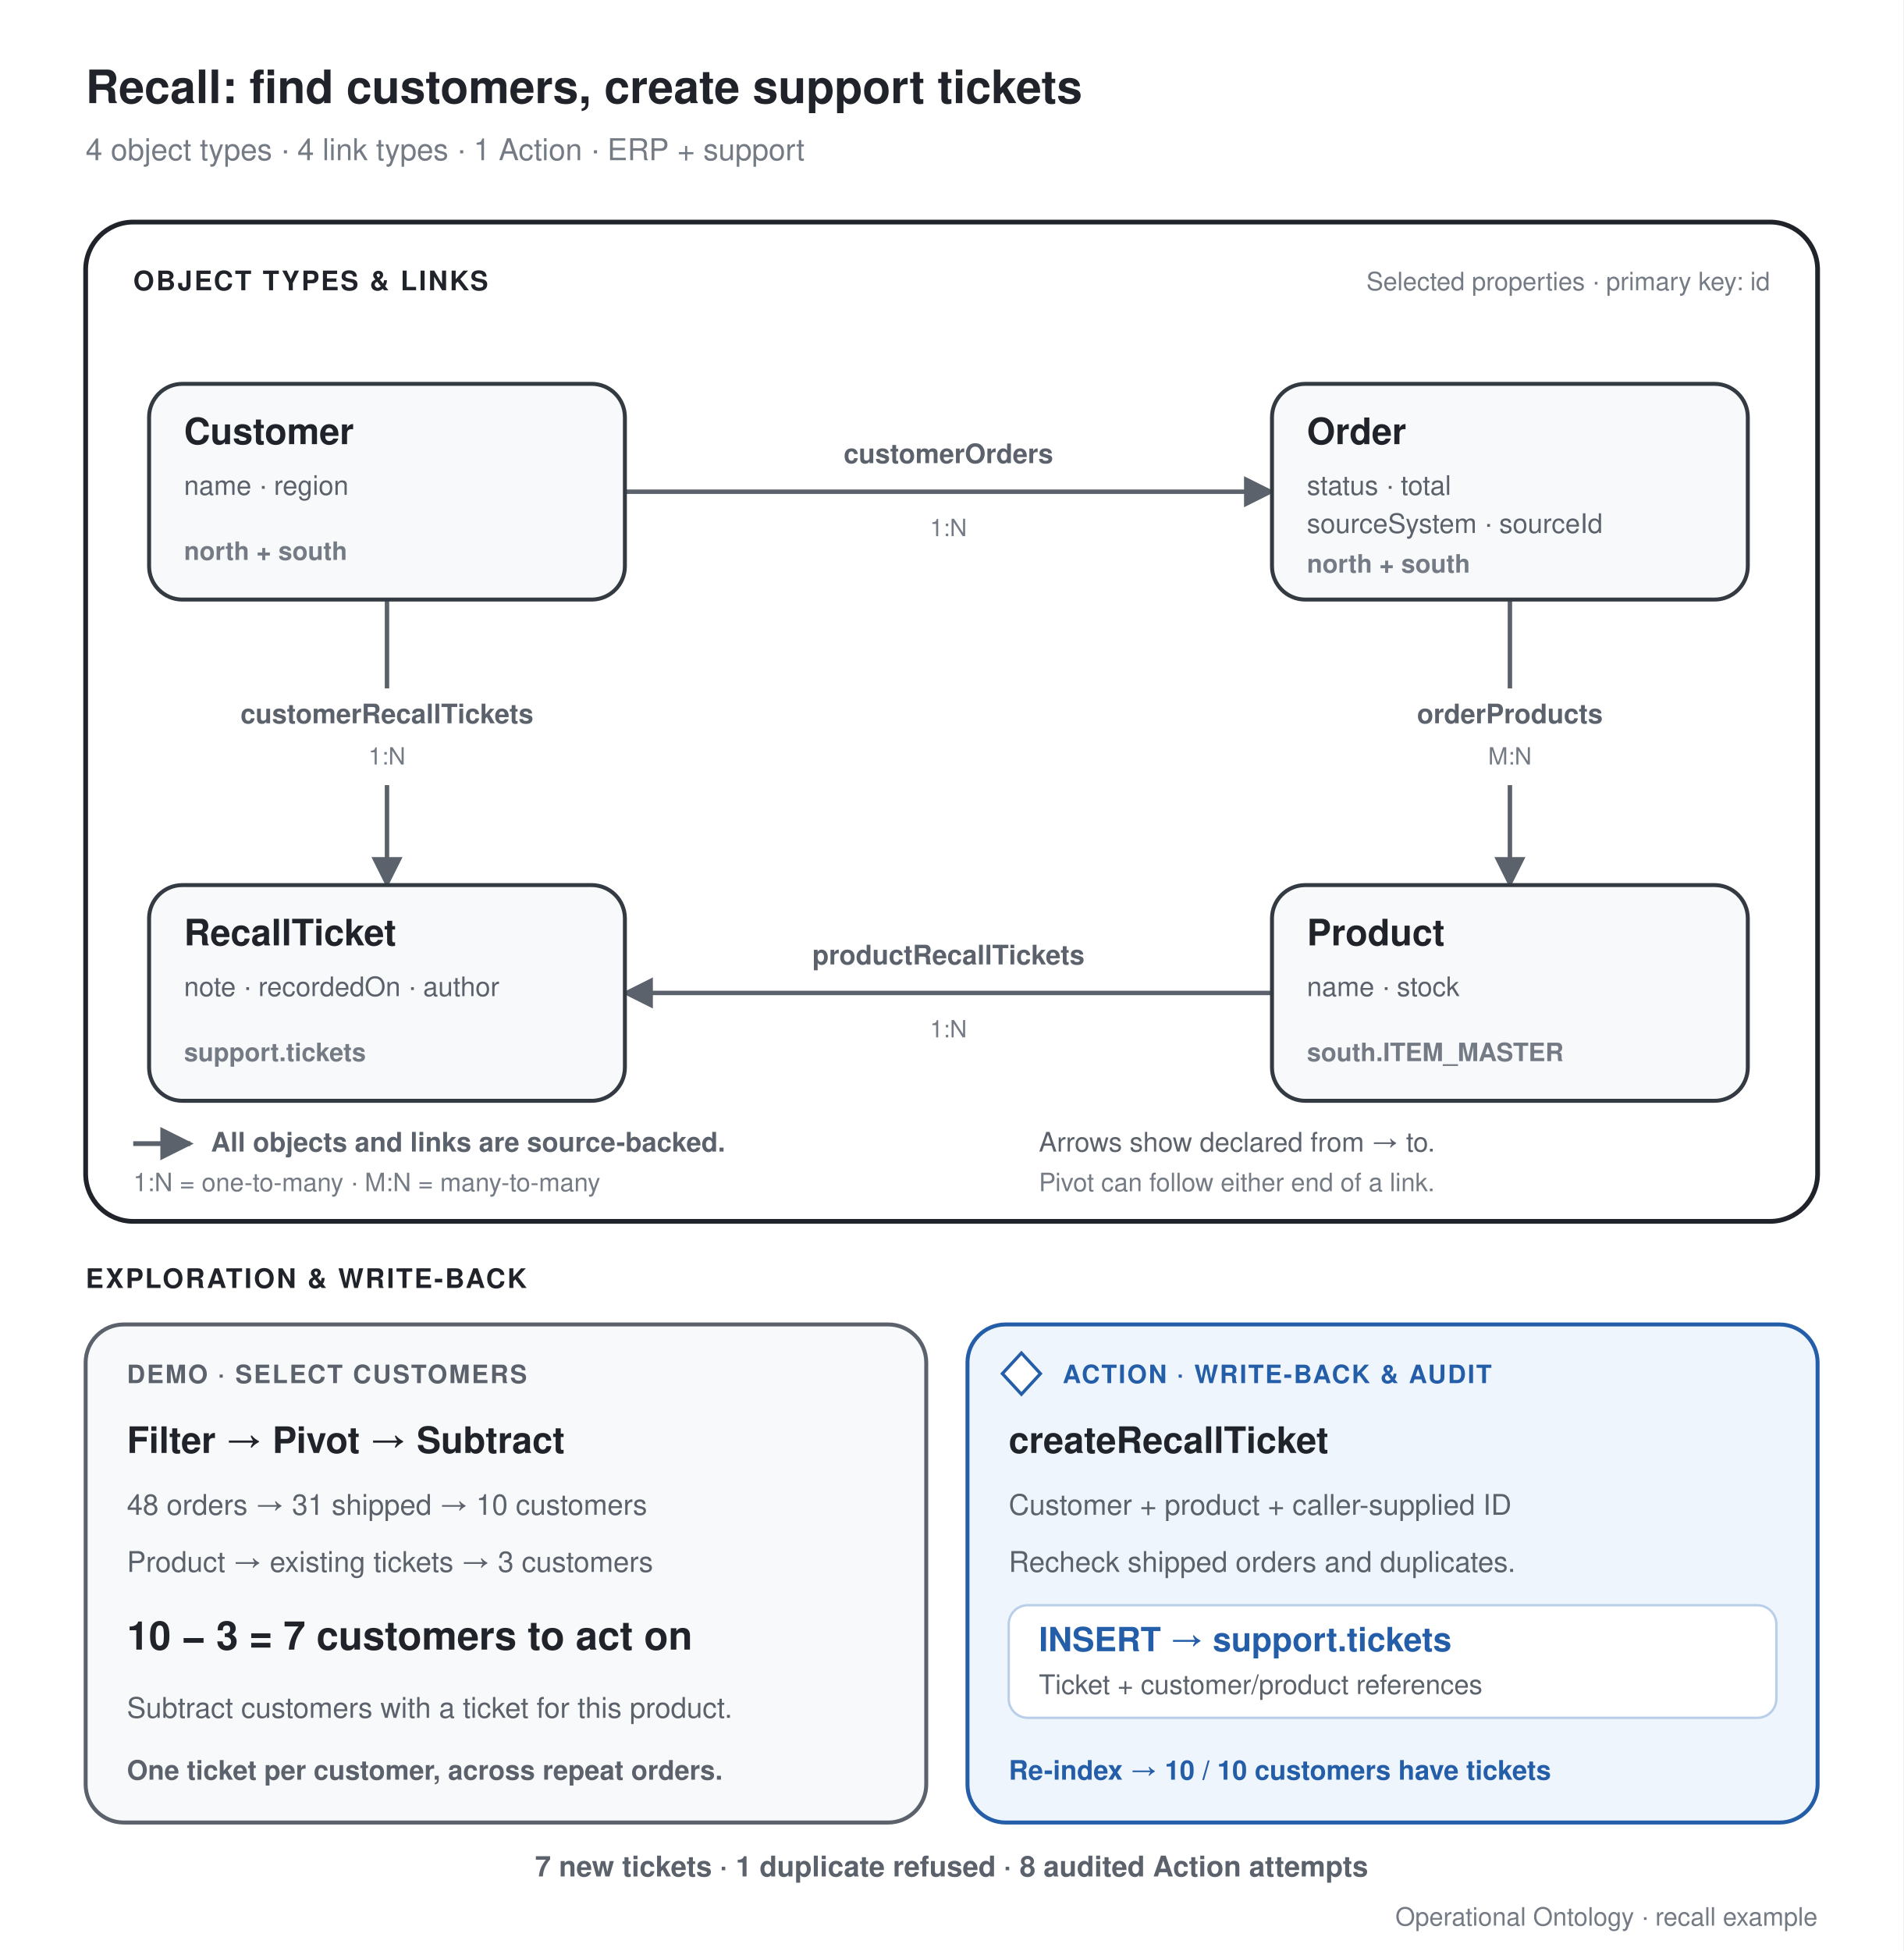
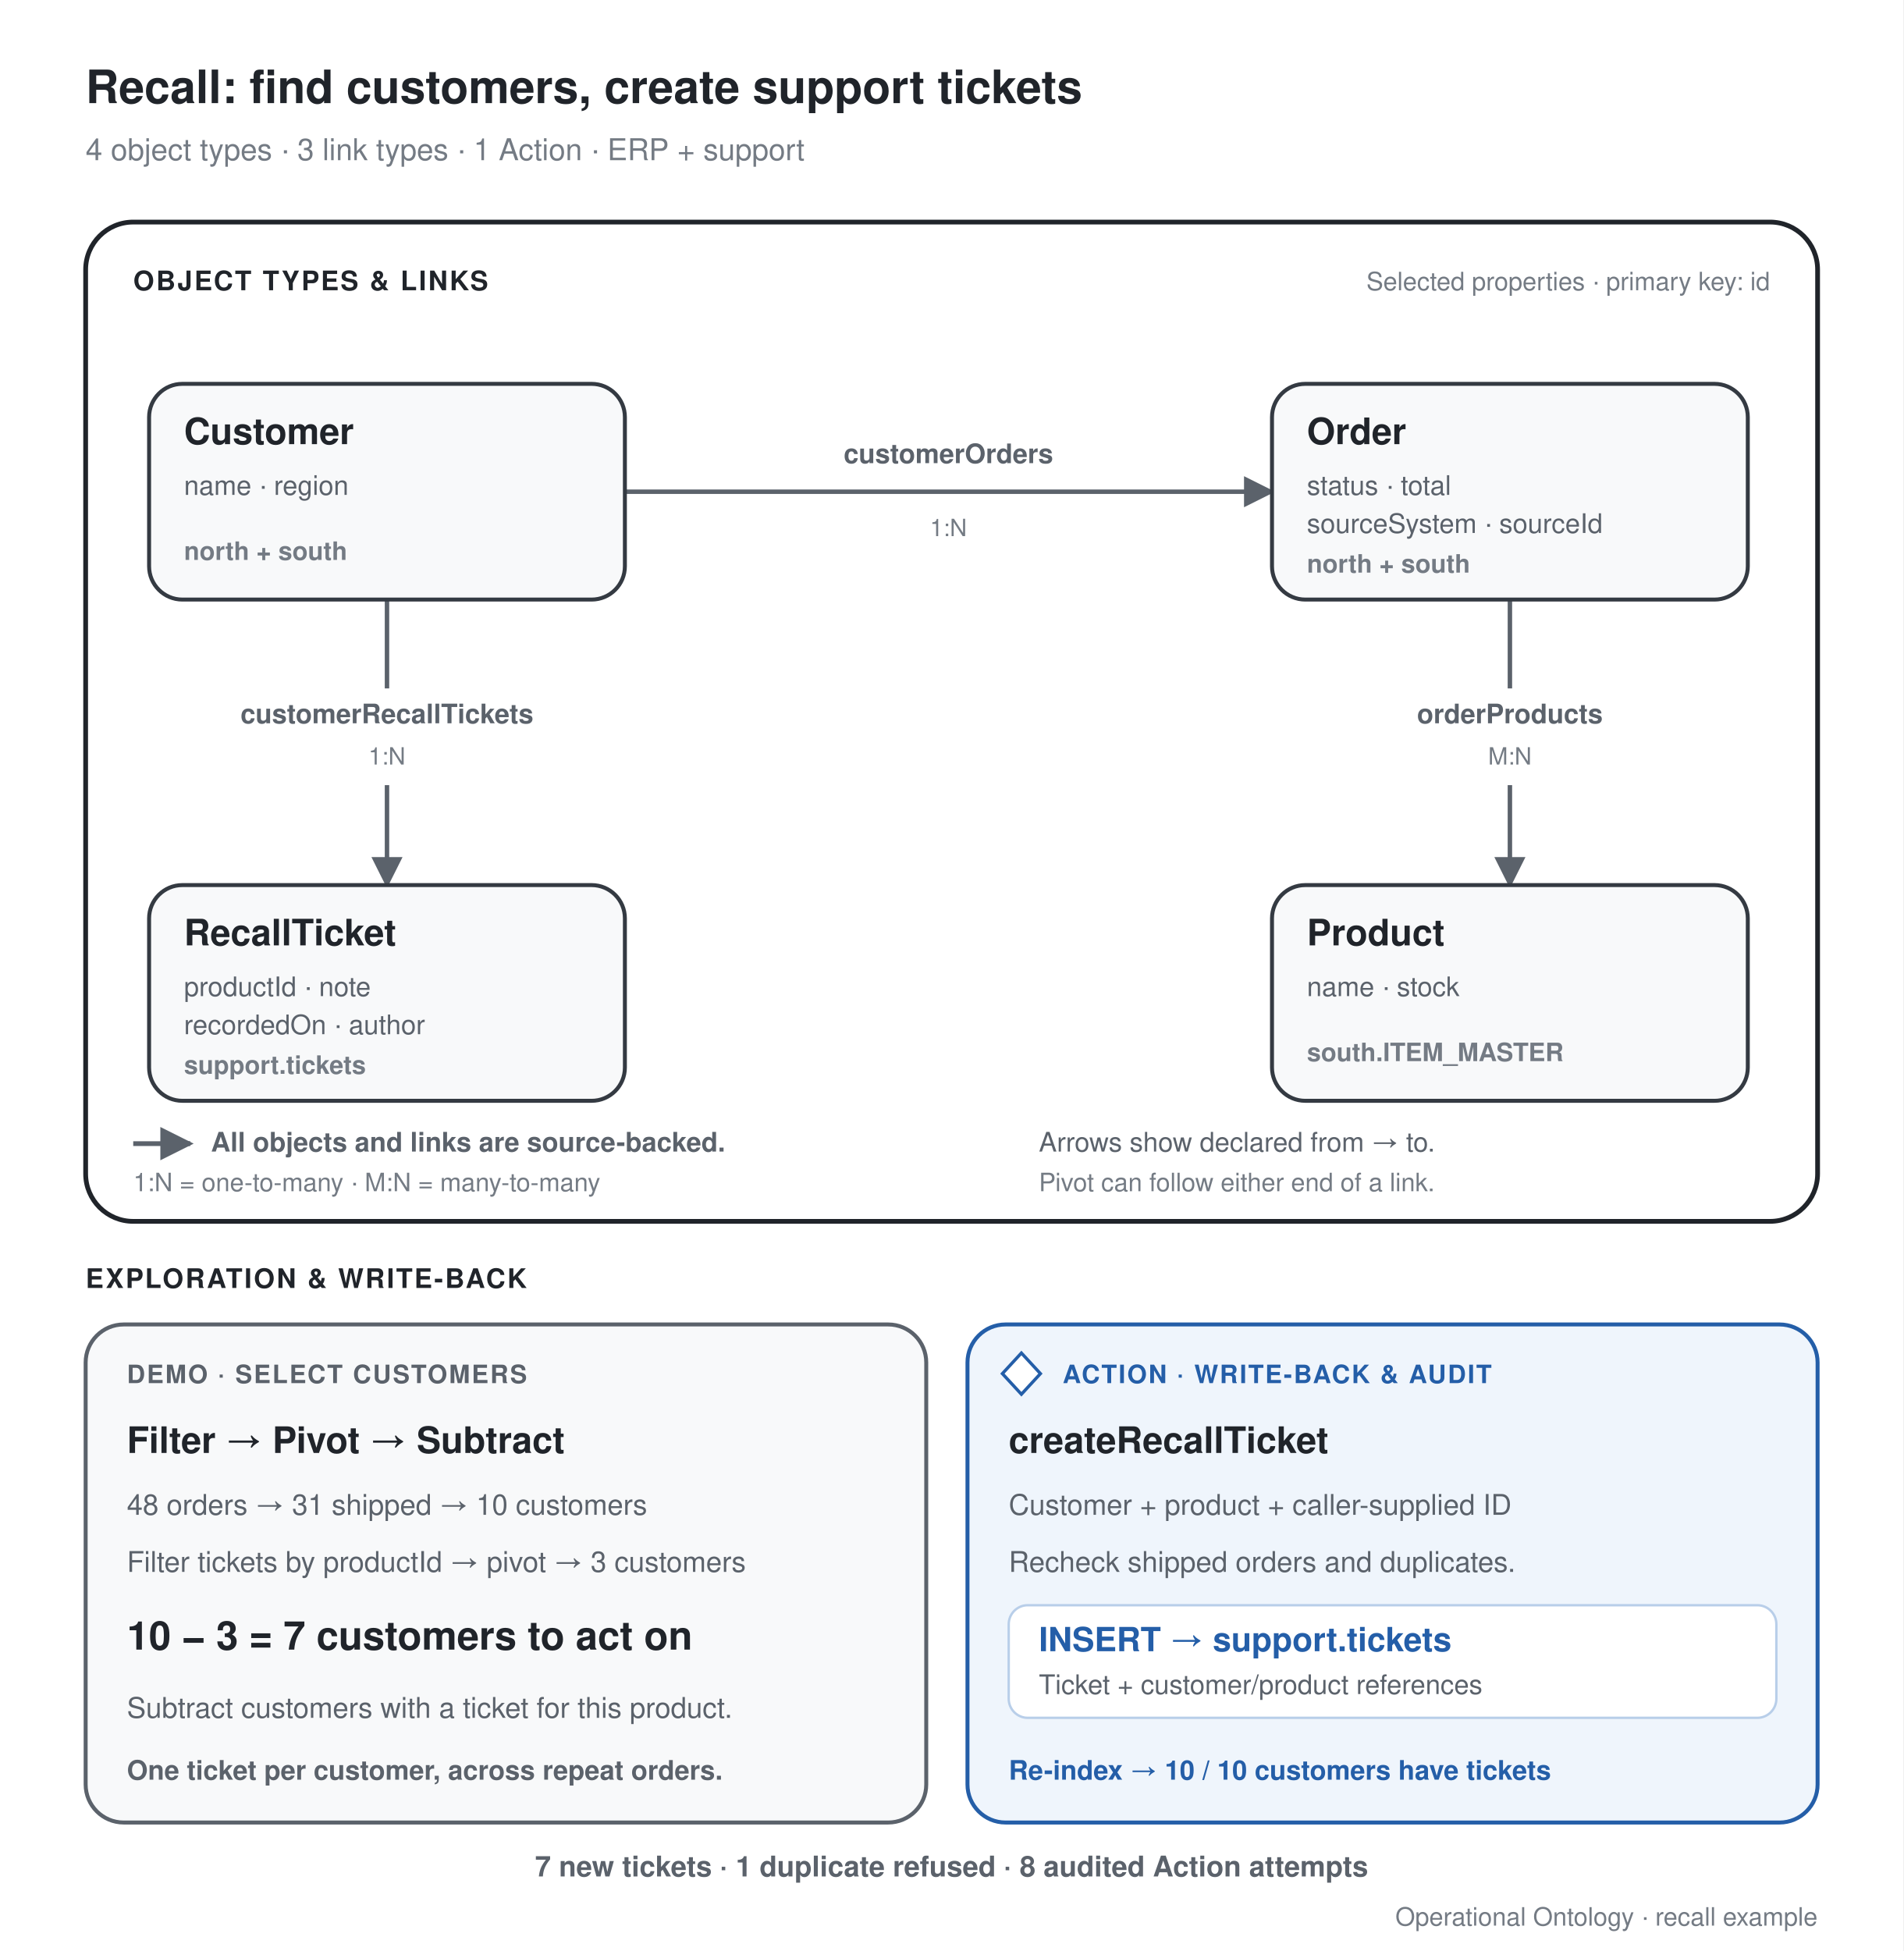
<svg xmlns="http://www.w3.org/2000/svg" viewBox="0 0 1200 1230" role="img" aria-labelledby="title desc">
  <defs>
    <style>text { font-family: system-ui, -apple-system, BlinkMacSystemFont, "Segoe UI", Helvetica, Arial, "Hiragino Sans", "Noto Sans JP", sans-serif; }</style>
    <marker id="arrow-gray" viewBox="0 0 10 10" refX="9" refY="5" markerWidth="7" markerHeight="7" orient="auto-start-reverse">
      <path d="M 0 0 L 10 5 L 0 10 Z" fill="#5B626B" />
    </marker>
  </defs>
  <rect width="1200" height="1230" fill="#FFFFFF" />
  <text x="54" y="65" font-size="29" font-weight="760" fill="#20242A">Recall: find customers, create support tickets</text>
-   <text x="54" y="101" font-size="19" font-weight="500" fill="#747B84">4 object types · 4 link types · 1 Action · ERP + support</text>
+   <text x="54" y="101" font-size="19" font-weight="500" fill="#747B84">4 object types · 3 link types · 1 Action · ERP + support</text>
  <rect x="54" y="140" width="1092" height="630" rx="30" fill="#FFFFFF" stroke="#20242A" stroke-width="3" />
  <text x="84" y="183" font-size="17" font-weight="760" fill="#20242A" letter-spacing="1.2">OBJECT TYPES &amp; LINKS</text>
  <text x="1116" y="183" text-anchor="end" font-size="16" font-weight="500" fill="#747B84">Selected properties · primary key: id</text>
  <g data-link="customerOrders" data-from="Customer" data-to="Order" data-kind="one-to-many">
    <path d="M 394 310 H 802" fill="none" stroke="#5B626B" stroke-width="2.8" marker-end="url(#arrow-gray)" />
    <text x="598" y="292" text-anchor="middle" font-size="17" font-weight="650" fill="#5B626B">customerOrders</text>
    <text x="598" y="338" text-anchor="middle" font-size="15" font-weight="500" fill="#747B84">1:N</text>
  </g>
  <g data-link="orderProducts" data-from="Order" data-to="Product" data-kind="many-to-many">
    <path d="M 952 378 V 558" fill="none" stroke="#5B626B" stroke-width="2.8" marker-end="url(#arrow-gray)" />
    <rect x="856" y="434" width="192" height="61" rx="6" fill="#FFFFFF" />
    <text x="952" y="456" text-anchor="middle" font-size="17" font-weight="650" fill="#5B626B">orderProducts</text>
    <text x="952" y="482" text-anchor="middle" font-size="15" font-weight="500" fill="#747B84">M:N</text>
  </g>
  <g data-link="customerRecallTickets" data-from="Customer" data-to="RecallTicket" data-kind="one-to-many">
    <path d="M 244 378 V 558" fill="none" stroke="#5B626B" stroke-width="2.8" marker-end="url(#arrow-gray)" />
    <rect x="129" y="434" width="230" height="61" rx="6" fill="#FFFFFF" />
    <text x="244" y="456" text-anchor="middle" font-size="17" font-weight="650" fill="#5B626B">customerRecallTickets</text>
    <text x="244" y="482" text-anchor="middle" font-size="15" font-weight="500" fill="#747B84">1:N</text>
  </g>
-   <g data-link="productRecallTickets" data-from="Product" data-to="RecallTicket" data-kind="one-to-many">
-     <path d="M 802 626 H 394" fill="none" stroke="#5B626B" stroke-width="2.8" marker-end="url(#arrow-gray)" />
-     <text x="598" y="608" text-anchor="middle" font-size="17" font-weight="650" fill="#5B626B">productRecallTickets</text>
-     <text x="598" y="654" text-anchor="middle" font-size="15" font-weight="500" fill="#747B84">1:N</text>
-   </g>
  <g data-object="Customer" data-properties="name region">
    <rect x="94" y="242" width="300" height="136" rx="21" fill="#F8F9FA" stroke="#343A42" stroke-width="2.5" />
    <text x="116" y="280" font-size="23" font-weight="730" fill="#20242A">Customer</text>
    <text x="116" y="312" font-size="17" font-weight="500" fill="#5B626B">name · region</text>
    <text x="116" y="353" font-size="16" font-weight="600" fill="#747B84">north + south</text>
  </g>
  <g data-object="Order" data-properties="status total sourceSystem sourceId">
    <rect x="802" y="242" width="300" height="136" rx="21" fill="#F8F9FA" stroke="#343A42" stroke-width="2.5" />
    <text x="824" y="280" font-size="23" font-weight="730" fill="#20242A">Order</text>
    <text x="824" y="312" font-size="17" font-weight="500" fill="#5B626B">status · total</text>
    <text x="824" y="336" font-size="17" font-weight="500" fill="#5B626B">sourceSystem · sourceId</text>
    <text x="824" y="361" font-size="16" font-weight="600" fill="#747B84">north + south</text>
  </g>
  <g data-object="Product" data-properties="name stock">
    <rect x="802" y="558" width="300" height="136" rx="21" fill="#F8F9FA" stroke="#343A42" stroke-width="2.5" />
    <text x="824" y="596" font-size="23" font-weight="730" fill="#20242A">Product</text>
    <text x="824" y="628" font-size="17" font-weight="500" fill="#5B626B">name · stock</text>
    <text x="824" y="669" font-size="16" font-weight="600" fill="#747B84">south.ITEM_MASTER</text>
  </g>
-   <g data-object="RecallTicket" data-properties="note recordedOn author">
+   <g data-object="RecallTicket" data-properties="productId note recordedOn author">
    <rect x="94" y="558" width="300" height="136" rx="21" fill="#F8F9FA" stroke="#343A42" stroke-width="2.5" />
    <text x="116" y="596" font-size="23" font-weight="730" fill="#20242A">RecallTicket</text>
-     <text x="116" y="628" font-size="17" font-weight="500" fill="#5B626B">note · recordedOn · author</text>
-     <text x="116" y="669" font-size="16" font-weight="600" fill="#747B84">support.tickets</text>
+     <text x="116" y="628" font-size="17" font-weight="500" fill="#5B626B">productId · note</text>
+     <text x="116" y="652" font-size="17" font-weight="500" fill="#5B626B">recordedOn · author</text>
+     <text x="116" y="677" font-size="16" font-weight="600" fill="#747B84">support.tickets</text>
  </g>
  <path d="M 84 721 H 120" stroke="#5B626B" stroke-width="3" marker-end="url(#arrow-gray)" />
  <text x="133" y="726" font-size="17" font-weight="600" fill="#5B626B">All objects and links are source-backed.</text>
  <text x="655" y="726" font-size="17" font-weight="500" fill="#5B626B">Arrows show declared from → to.</text>
  <text x="84" y="751" font-size="16" font-weight="500" fill="#747B84">1:N = one-to-many · M:N = many-to-many</text>
  <text x="655" y="751" font-size="16" font-weight="500" fill="#747B84">Pivot can follow either end of a link.</text>
  <text x="54" y="812" font-size="17" font-weight="760" fill="#20242A" letter-spacing="1.2">EXPLORATION &amp; WRITE-BACK</text>
  <rect x="54" y="835" width="530" height="314" rx="24" fill="#F8F9FA" stroke="#5B626B" stroke-width="2.5" />
  <rect x="610" y="835" width="536" height="314" rx="24" fill="#EFF5FC" stroke="#245EA8" stroke-width="2.5" />
  <text x="80" y="872" font-size="16" font-weight="750" fill="#5B626B" letter-spacing="1">DEMO · SELECT CUSTOMERS</text>
  <path d="M 644 853 L 656 866 L 644 879 L 632 866 Z" fill="#FFFFFF" stroke="#245EA8" stroke-width="2" />
  <text x="670" y="872" font-size="16" font-weight="750" fill="#245EA8" letter-spacing="1">ACTION · WRITE-BACK &amp; AUDIT</text>
  <g data-exploration="customers-without-tickets">
    <text x="80" y="916" font-size="23" font-weight="730" fill="#20242A">Filter → Pivot → Subtract</text>
    <text x="80" y="955" font-size="18" font-weight="500" fill="#5B626B">48 orders → 31 shipped → 10 customers</text>
-     <text x="80" y="991" font-size="18" font-weight="500" fill="#5B626B">Product → existing tickets → 3 customers</text>
+     <text x="80" y="991" font-size="18" font-weight="500" fill="#5B626B">Filter tickets by productId → pivot → 3 customers</text>
    <text x="80" y="1040" font-size="25" font-weight="730" fill="#20242A">10 − 3 = 7 customers to act on</text>
    <text x="80" y="1083" font-size="18" font-weight="500" fill="#5B626B">Subtract customers with a ticket for this product.</text>
    <text x="80" y="1122" font-size="17" font-weight="550" fill="#5B626B">One ticket per customer, across repeat orders.</text>
  </g>
  <g data-action="createRecallTicket">
    <text x="636" y="916" font-size="23" font-weight="730" fill="#20242A">createRecallTicket</text>
    <text x="636" y="955" font-size="18" font-weight="500" fill="#5B626B">Customer + product + caller-supplied ID</text>
    <text x="636" y="991" font-size="18" font-weight="500" fill="#5B626B">Recheck shipped orders and duplicates.</text>
    <rect x="636" y="1012" width="484" height="71" rx="12" fill="#FFFFFF" stroke="#B8CEE9" stroke-width="1.5" />
    <text x="655" y="1041" font-size="21" font-weight="730" fill="#245EA8">INSERT → support.tickets</text>
    <text x="655" y="1068" font-size="17" font-weight="500" fill="#5B626B">Ticket + customer/product references</text>
    <text x="636" y="1122" font-size="17" font-weight="650" fill="#245EA8">Re-index → 10 / 10 customers have tickets</text>
  </g>
  <text x="600" y="1183" text-anchor="middle" font-size="18" font-weight="550" fill="#5B626B">7 new tickets · 1 duplicate refused · 8 audited Action attempts</text>
  <text x="1146" y="1214" text-anchor="end" font-size="16" font-weight="500" fill="#747B84">Operational Ontology · recall example</text>
</svg>
